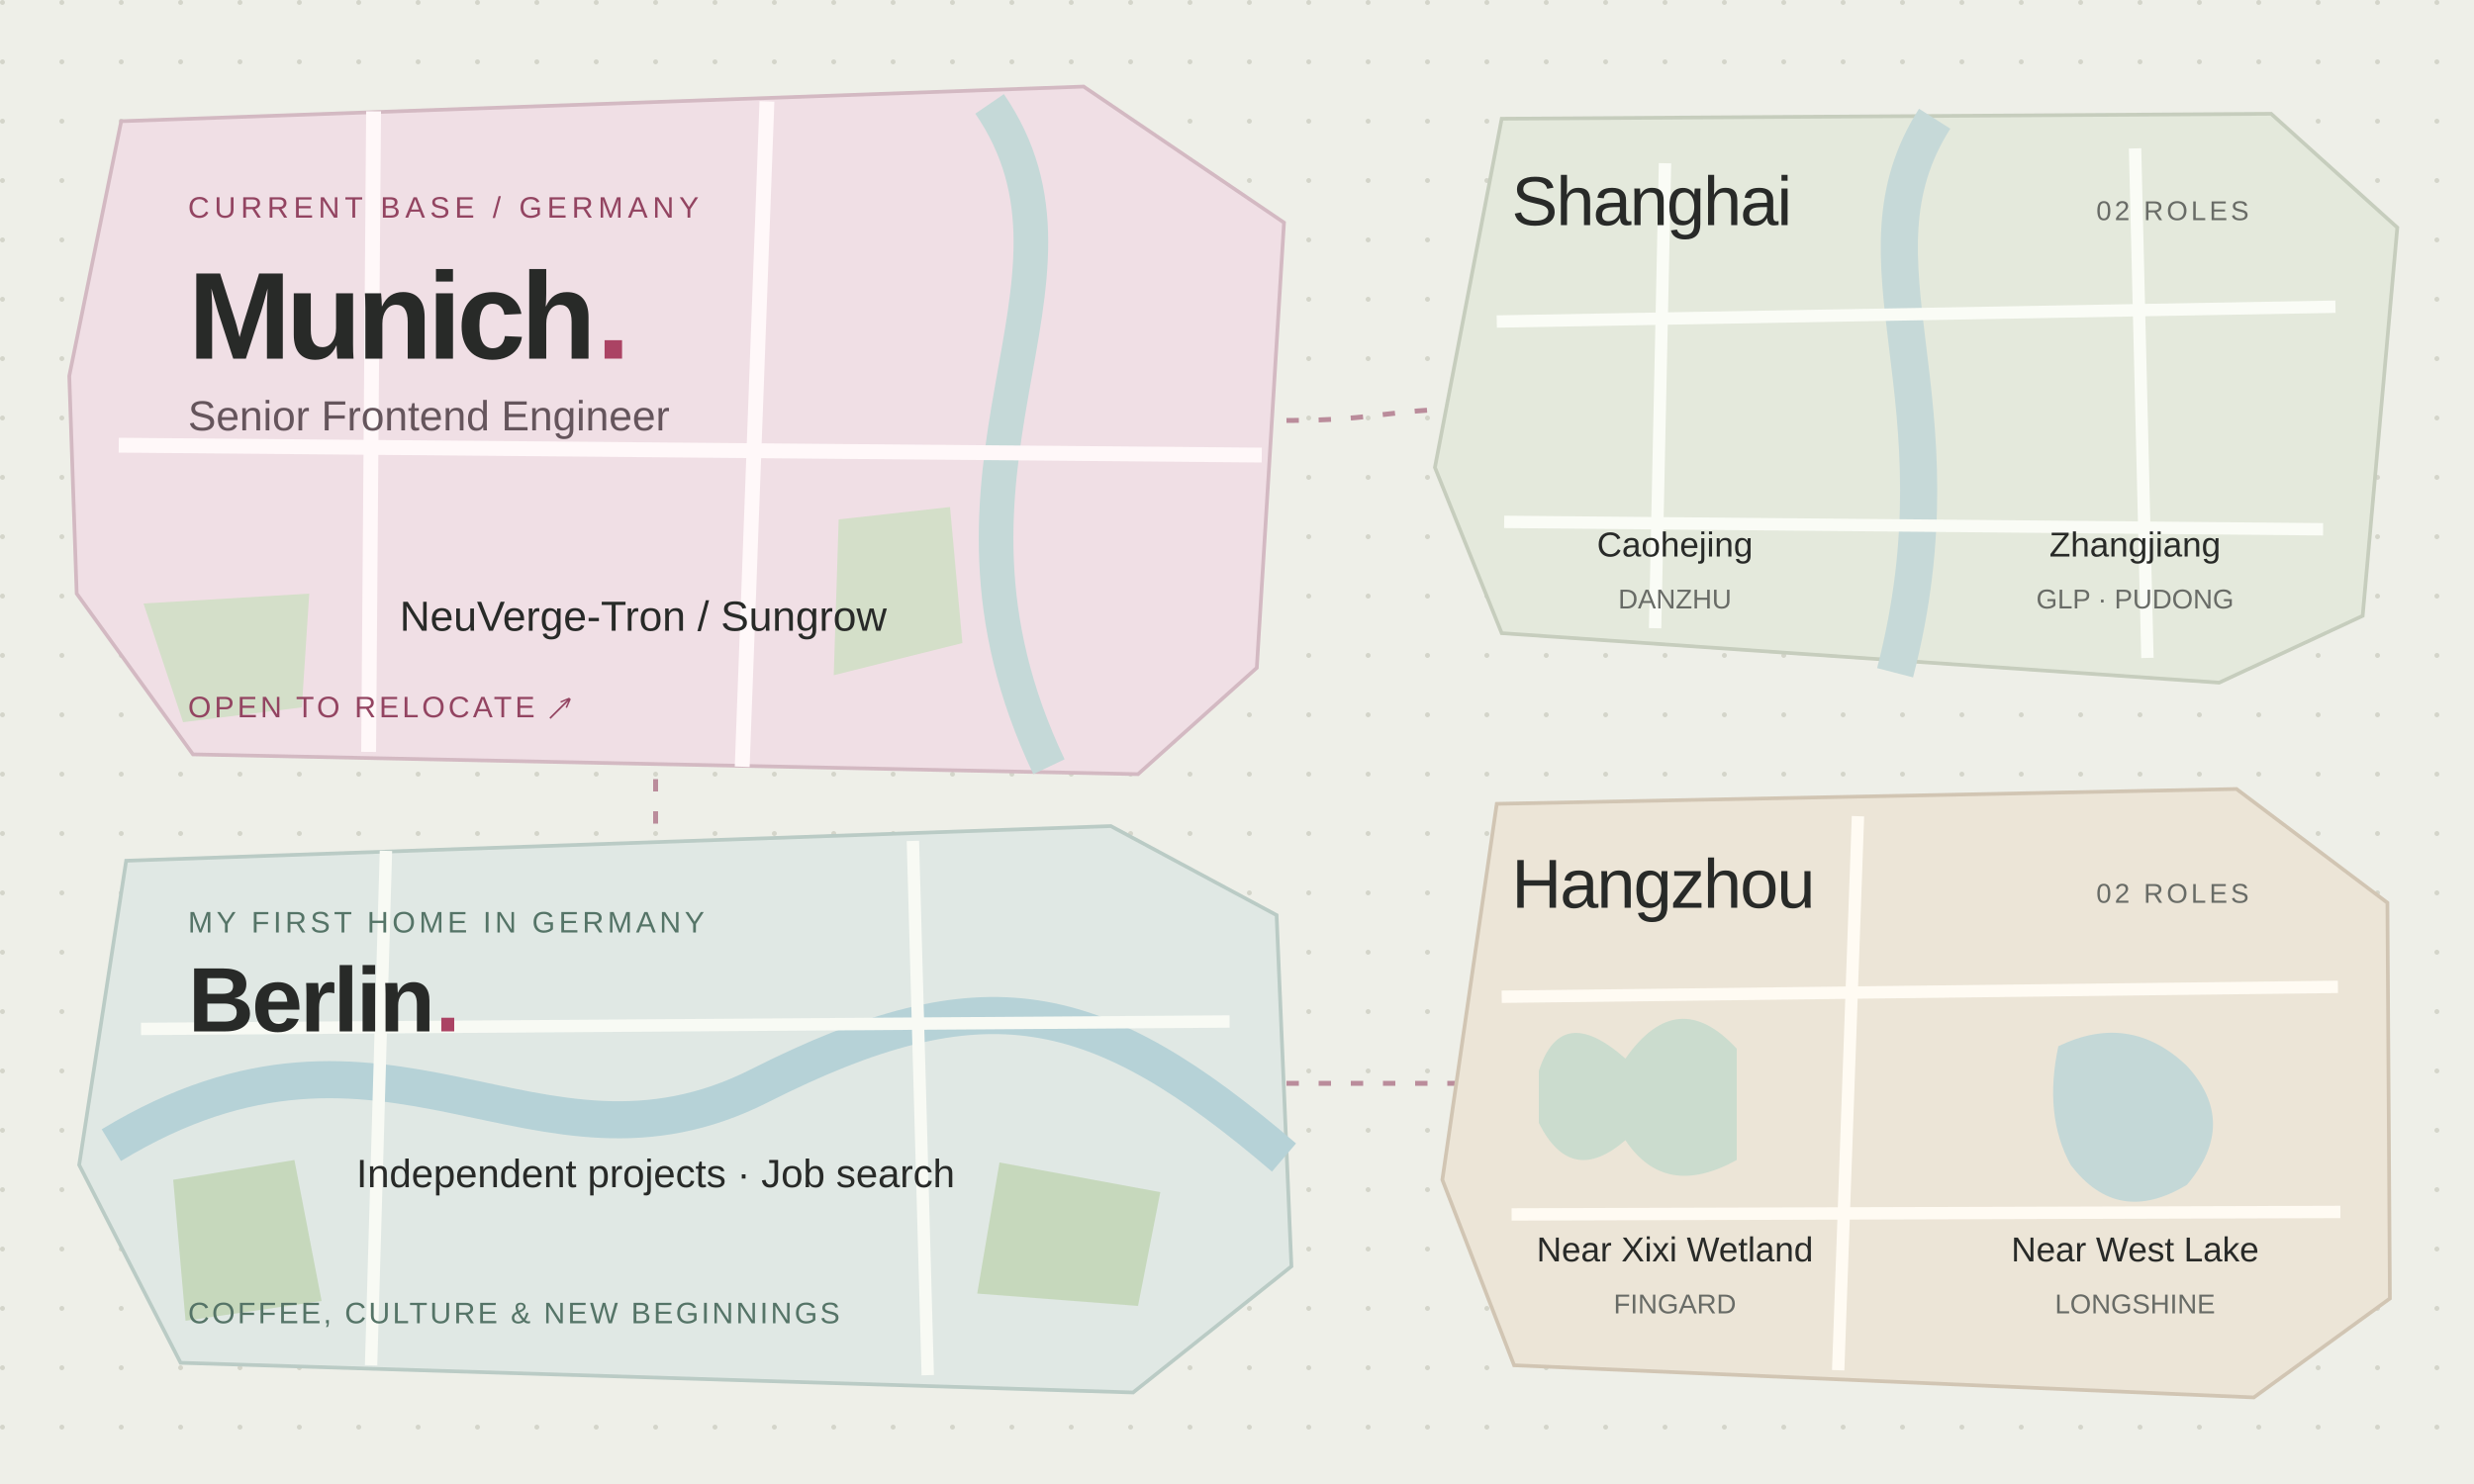
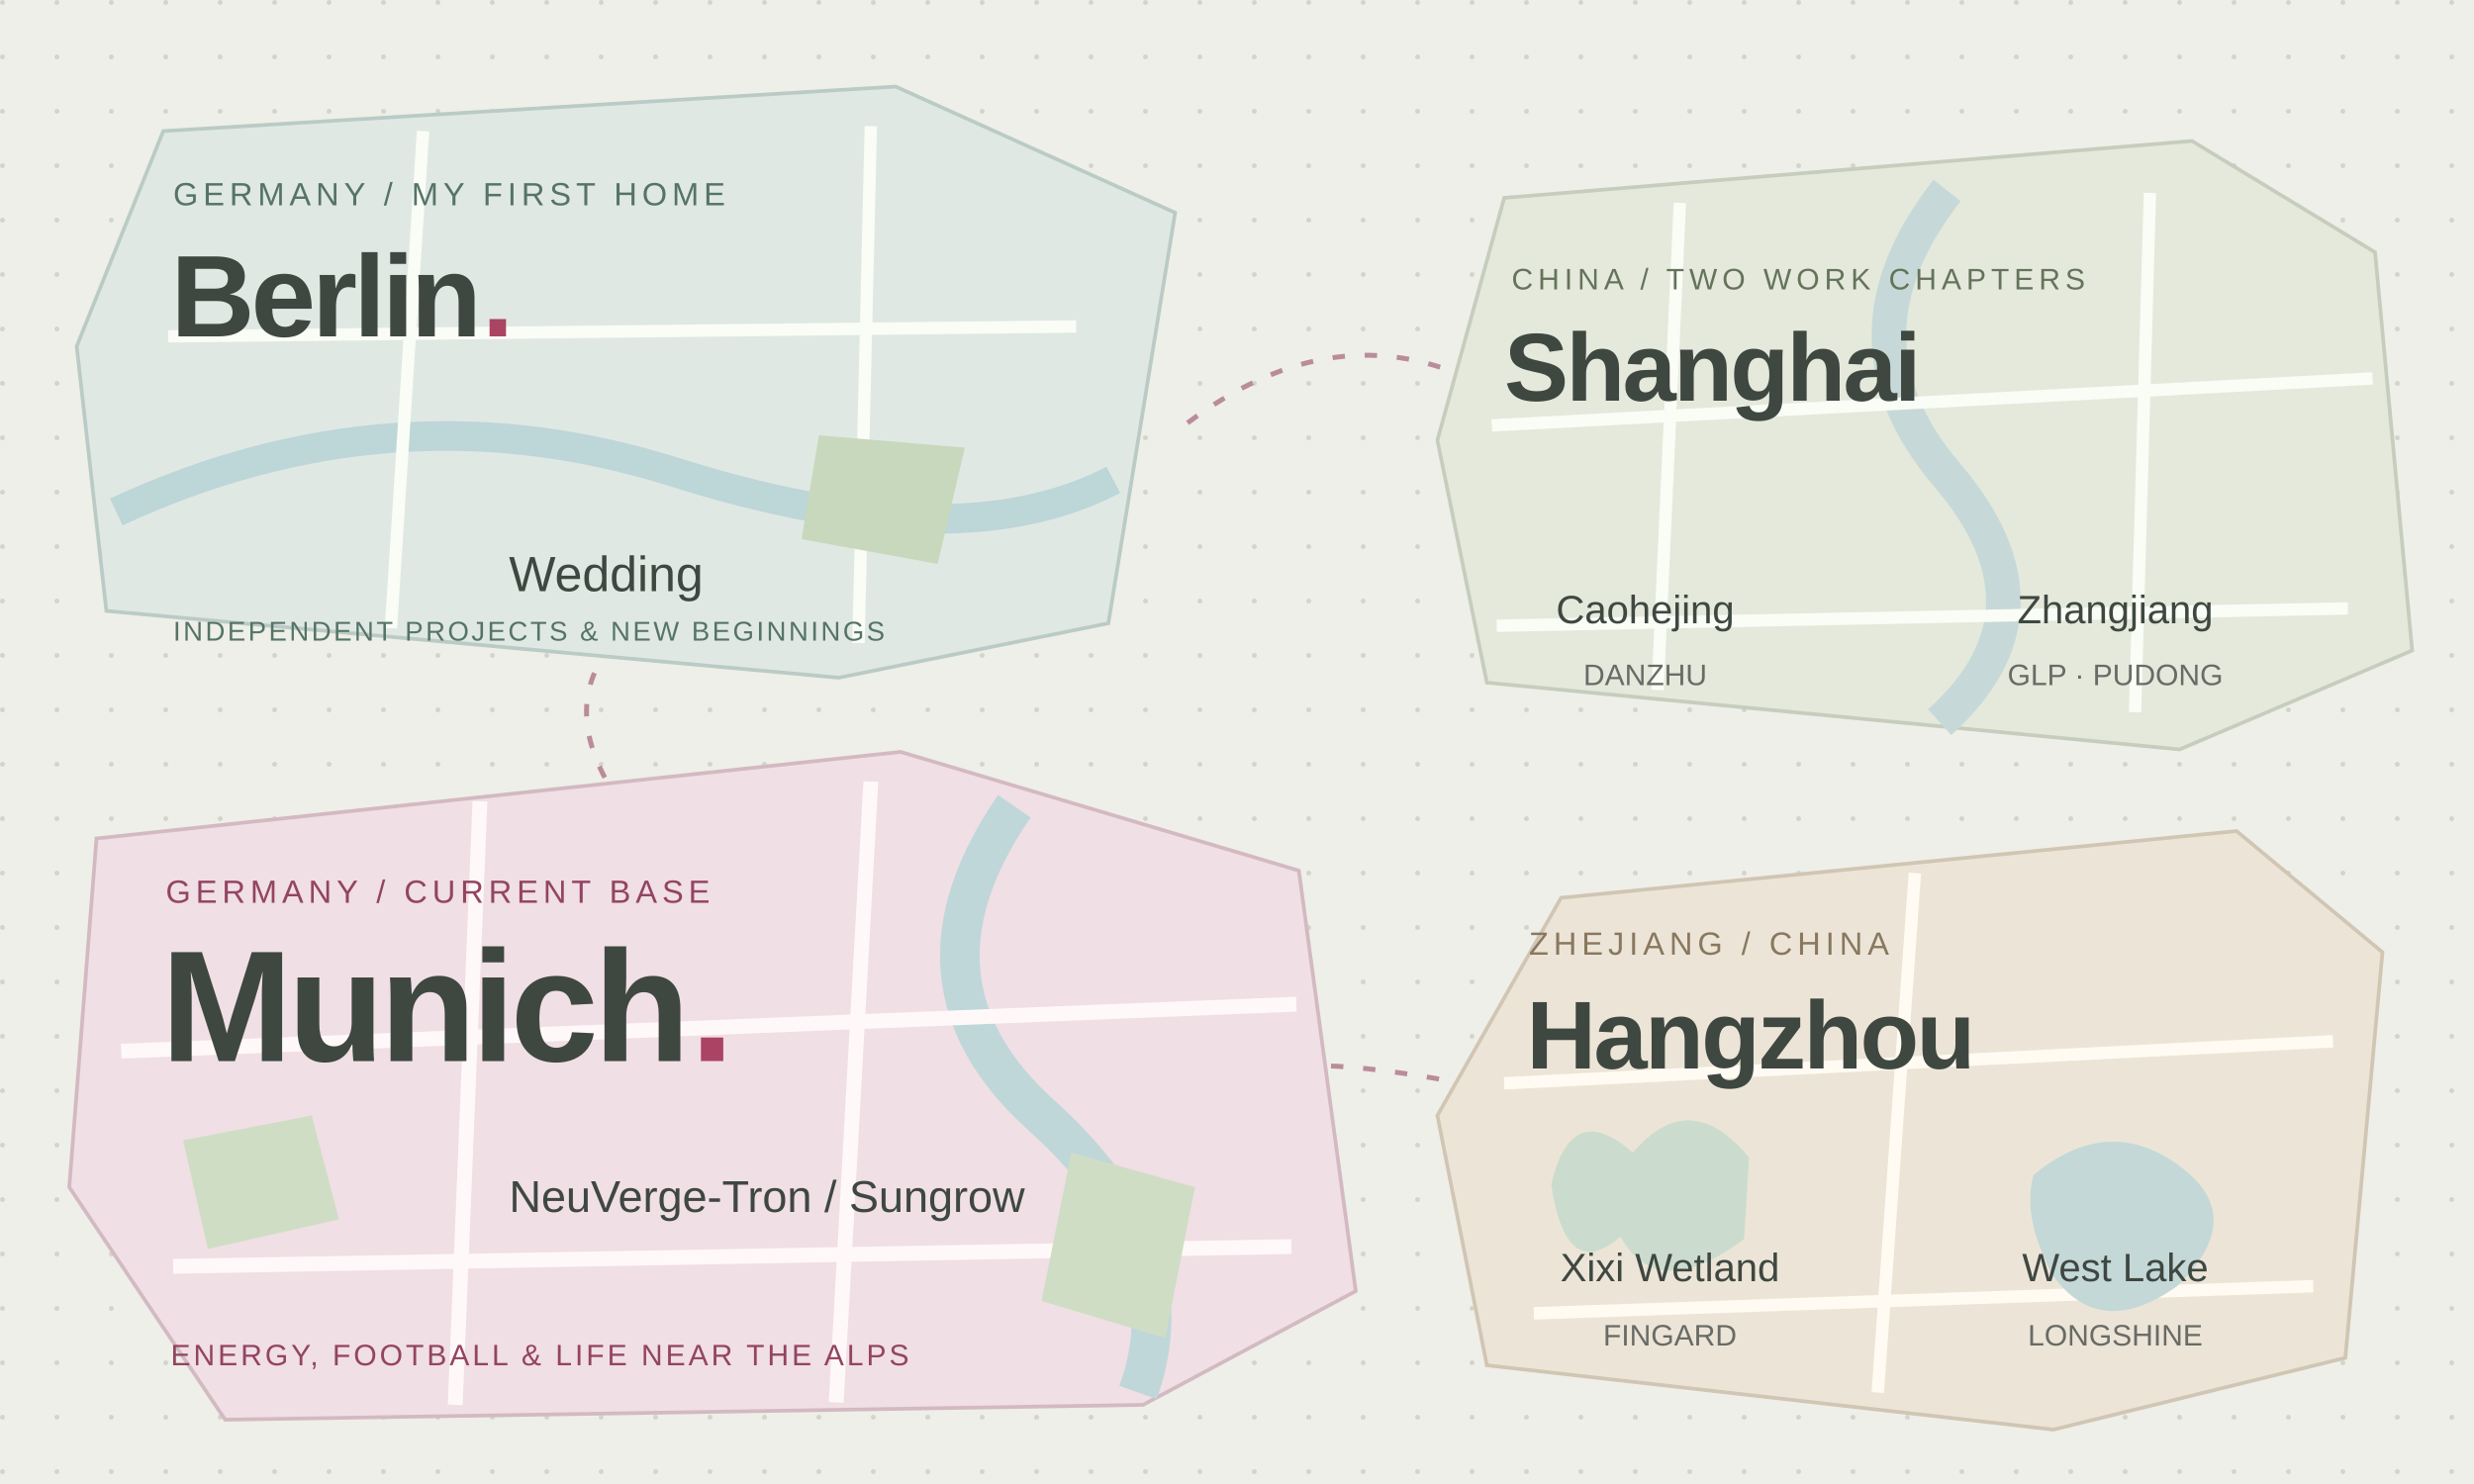
<svg xmlns="http://www.w3.org/2000/svg" width="1000" height="600" viewBox="0 0 1000 600">
  <defs>
-     <pattern id="dots" width="24" height="24" patternUnits="userSpaceOnUse">
+     <pattern id="dots" width="22" height="22" patternUnits="userSpaceOnUse">
      <circle cx="1" cy="1" r="1" fill="#d4d5ca" />
    </pattern>
  </defs>
  <rect width="1000" height="600" fill="#eeefe8" />
  <rect width="1000" height="600" fill="url(#dots)" />
-   <path d="M520 170C560 170 558 165 606 165M520 438C560 438 558 438 606 438M265 315L265 337" fill="none" stroke="#ba8c9b" stroke-width="2" stroke-dasharray="5 8" />
-   <path d="M49 49L438 35L519 90L508 270L460 313L78 305L31 240L28 152Z" fill="#f0dfe5" stroke="#d3b9c2" stroke-width="1.5" />
-   <path d="M400 42C450 115 366 188 424 310" fill="none" stroke="#c5d9d8" stroke-width="14" />
-   <path d="M48 180L510 184M151 45L149 304M310 41L300 310" fill="none" stroke="#fff8f9" stroke-width="6" />
-   <path d="M58 244L125 240L122 286L74 292Z M339 210L384 205L389 260L337 273Z" fill="#d4dfc9" />
-   <g font-family="Arial,Helvetica,sans-serif" fill="#282a28">
-     <text x="76" y="88" font-size="12" letter-spacing="2" fill="#934461">CURRENT BASE / GERMANY</text>
-     <text x="76" y="145" font-size="50" font-weight="700" letter-spacing="-2">Munich<tspan fill="#ab4364">.</tspan>
+   <g fill="none" stroke="#ba8c9b" stroke-width="2" stroke-dasharray="5 8">
+     <path d="M247 261Q223 291 257 333M480 171Q540 126 598 155M538 431Q564 432 611 442" />
+   </g>
+   <path d="M66 53L362 35L475 86L448 252L339 274L43 247L31 140Z" fill="#e0e8e4" stroke="#bacbc5" stroke-width="1.5" />
+   <path d="M47 207Q159 155 273 191T450 194" fill="none" stroke="#bdd6d8" stroke-width="12" />
+   <path d="M68 136L435 132M171 53L158 254M352 51L347 260" fill="none" stroke="#fafcf6" stroke-width="5" />
+   <path d="M331 176L390 181L379 228L324 218Z" fill="#c8d8bd" />
+   <g font-family="Arial,Helvetica,sans-serif" fill="#3f4741">
+     <text x="70" y="83" font-size="13" letter-spacing="2" fill="#557467">GERMANY / MY FIRST HOME</text>
+     <text x="69" y="136" font-size="47" font-weight="700" letter-spacing="-1.5">Berlin<tspan fill="#ab4364">.</tspan>
    </text>
-     <text x="76" y="174" font-size="17" fill="#65555c">Senior Frontend Engineer</text>
-     <text x="260" y="255" text-anchor="middle" font-size="17">NeuVerge-Tron / Sungrow</text>
-     <text x="76" y="290" font-size="12" fill="#934461" letter-spacing="1.3">OPEN TO RELOCATE ↗</text>
+     <text x="245" y="239" text-anchor="middle" font-size="20">Wedding</text>
+     <text x="70" y="259" font-size="11" letter-spacing="1" fill="#557467">INDEPENDENT PROJECTS &amp; NEW BEGINNINGS</text>
  </g>
-   <path d="M51 348L449 334L516 370L522 512L458 563L73 551L32 471Z" fill="#e0e8e4" stroke="#bacbc5" stroke-width="1.5" />
-   <path d="M45 463C157 395 216 485 307 439S443 403 519 468" fill="none" stroke="#b6d2d7" stroke-width="15" />
-   <path d="M57 416L497 413M156 344L150 552M369 340L375 556" fill="none" stroke="#f8faf4" stroke-width="5" />
-   <path d="M70 477L119 469L130 526L75 534Z M404 470L469 482L460 528L395 523Z" fill="#c6d8bc" />
-   <g font-family="Arial,Helvetica,sans-serif" fill="#282a28">
-     <text x="76" y="377" font-size="12" letter-spacing="1.5" fill="#557467">MY FIRST HOME IN GERMANY</text>
-     <text x="76" y="417" font-size="37" font-weight="700" letter-spacing="-1">Berlin<tspan fill="#ab4364">.</tspan>
+   <path d="M39 339L364 304L525 352L548 522L462 568L91 574L28 480Z" fill="#f0dfe5" stroke="#d3b9c2" stroke-width="1.5" />
+   <path d="M410 326Q361 397 421 451T460 563" fill="none" stroke="#bfd7d8" stroke-width="16" />
+   <path d="M49 425L524 406M70 512L522 504M194 324L184 568M352 316L338 567" fill="none" stroke="#fff8f9" stroke-width="6" />
+   <path d="M433 466L483 480L471 541L421 526Z M74 461L126 451L137 493L84 505Z" fill="#d0ddc5" />
+   <g font-family="Arial,Helvetica,sans-serif" fill="#3f4741">
+     <text x="67" y="365" font-size="13" letter-spacing="2" fill="#934461">GERMANY / CURRENT BASE</text>
+     <text x="65" y="429" font-size="64" font-weight="700" letter-spacing="-2">Munich<tspan fill="#ab4364">.</tspan>
    </text>
-     <text x="265" y="480" text-anchor="middle" font-size="16">Independent projects · Job search</text>
-     <text x="76" y="535" font-size="12" letter-spacing="1" fill="#557467">COFFEE, CULTURE &amp; NEW BEGINNINGS</text>
+     <text x="310" y="490" text-anchor="middle" font-size="18">NeuVerge-Tron / Sungrow</text>
+     <text x="69" y="552" font-size="12" letter-spacing="1.2" fill="#934461">ENERGY, FOOTBALL &amp; LIFE NEAR THE ALPS</text>
  </g>
-   <path d="M607 48L918 46L969 92L955 249L897 276L607 256L580 189Z" fill="#e4e9dc" stroke="#c6cdbd" stroke-width="1.5" />
-   <path d="M782 48C745 106 795 160 766 272" fill="none" stroke="#c6d9d8" stroke-width="15" />
-   <path d="M605 130L944 124M608 211L939 214M673 66L669 254M863 60L868 266" fill="none" stroke="#fafcf6" stroke-width="5" />
-   <g font-family="Arial,Helvetica,sans-serif" fill="#282a28">
-     <text x="611" y="91" font-size="28" letter-spacing="-.7">Shanghai</text>
-     <text x="909" y="89" text-anchor="end" font-size="11" letter-spacing="1.3" fill="#686b66">02 ROLES</text>
-     <text x="677" y="225" text-anchor="middle" font-size="14">Caohejing</text>
-     <text x="863" y="225" text-anchor="middle" font-size="14">Zhangjiang</text>
-     <text x="677" y="246" text-anchor="middle" font-size="11" fill="#686b66">DANZHU</text>
-     <text x="863" y="246" text-anchor="middle" font-size="11" fill="#686b66">GLP · PUDONG</text>
+   <path d="M608 80L886 57L960 102L975 263L881 303L601 276L581 178Z" fill="#e4e9dc" stroke="#c6cdbd" stroke-width="1.5" />
+   <path d="M787 77Q740 137 787 192T784 292" fill="none" stroke="#c6d9d8" stroke-width="14" />
+   <path d="M603 172L959 153M605 253L949 246M679 82L670 279M869 78L863 288" fill="none" stroke="#fafcf6" stroke-width="5" />
+   <g font-family="Arial,Helvetica,sans-serif" fill="#3f4741">
+     <text x="611" y="117" font-size="12" letter-spacing="2" fill="#65735b">CHINA / TWO WORK CHAPTERS</text>
+     <text x="608" y="162" font-size="39" font-weight="700" letter-spacing="-1">Shanghai</text>
+     <text x="665" y="252" text-anchor="middle" font-size="16">Caohejing</text>
+     <text x="855" y="252" text-anchor="middle" font-size="16">Zhangjiang</text>
+     <text x="665" y="277" text-anchor="middle" font-size="12" fill="#686b66">DANZHU</text>
+     <text x="855" y="277" text-anchor="middle" font-size="12" fill="#686b66">GLP · PUDONG</text>
  </g>
-   <path d="M605 325L904 319L965 365L966 525L911 565L612 552L583 477Z" fill="#ece5d7" stroke="#d1c5b3" stroke-width="1.5" />
-   <path d="M607 403L945 399M611 491L946 490M751 330L743 554" fill="none" stroke="#fffbf3" stroke-width="5" />
-   <path d="M622 433Q631 405 657 428Q678 398 702 424L702 469Q673 485 657 461Q635 480 622 454Z" fill="#cbdcce" />
-   <path d="M832 423Q861 409 884 431Q905 454 884 479Q856 496 837 471Q826 451 832 423Z" fill="#c4d8d7" />
-   <g font-family="Arial,Helvetica,sans-serif" fill="#282a28">
-     <text x="611" y="367" font-size="28" letter-spacing="-.7">Hangzhou</text>
-     <text x="909" y="365" text-anchor="end" font-size="11" letter-spacing="1.3" fill="#686b66">02 ROLES</text>
-     <text x="677" y="510" text-anchor="middle" font-size="14">Near Xixi Wetland</text>
-     <text x="863" y="510" text-anchor="middle" font-size="14">Near West Lake</text>
-     <text x="677" y="531" text-anchor="middle" font-size="11" fill="#686b66">FINGARD</text>
-     <text x="863" y="531" text-anchor="middle" font-size="11" fill="#686b66">LONGSHINE</text>
+   <path d="M631 363L904 336L963 385L948 549L830 578L601 552L581 451Z" fill="#ece5d7" stroke="#d1c5b3" stroke-width="1.5" />
+   <path d="M608 438L943 421M620 531L935 520M774 353L759 563" fill="none" stroke="#fffbf3" stroke-width="5" />
+   <path d="M627 479Q635 444 660 466Q683 439 707 468L705 501Q670 527 655 500Q633 519 627 479Z" fill="#cbdcce" />
+   <path d="M822 475Q851 451 879 470Q910 491 880 520Q849 542 830 516Q817 492 822 475Z" fill="#c4d8d7" />
+   <g font-family="Arial,Helvetica,sans-serif" fill="#3f4741">
+     <text x="618" y="386" font-size="13" letter-spacing="2" fill="#89785f">ZHEJIANG / CHINA</text>
+     <text x="617" y="432" font-size="39" font-weight="700" letter-spacing="-1">Hangzhou</text>
+     <text x="675" y="518" text-anchor="middle" font-size="16">Xixi Wetland</text>
+     <text x="855" y="518" text-anchor="middle" font-size="16">West Lake</text>
+     <text x="675" y="544" text-anchor="middle" font-size="12" fill="#686b66">FINGARD</text>
+     <text x="855" y="544" text-anchor="middle" font-size="12" fill="#686b66">LONGSHINE</text>
  </g>
</svg>
